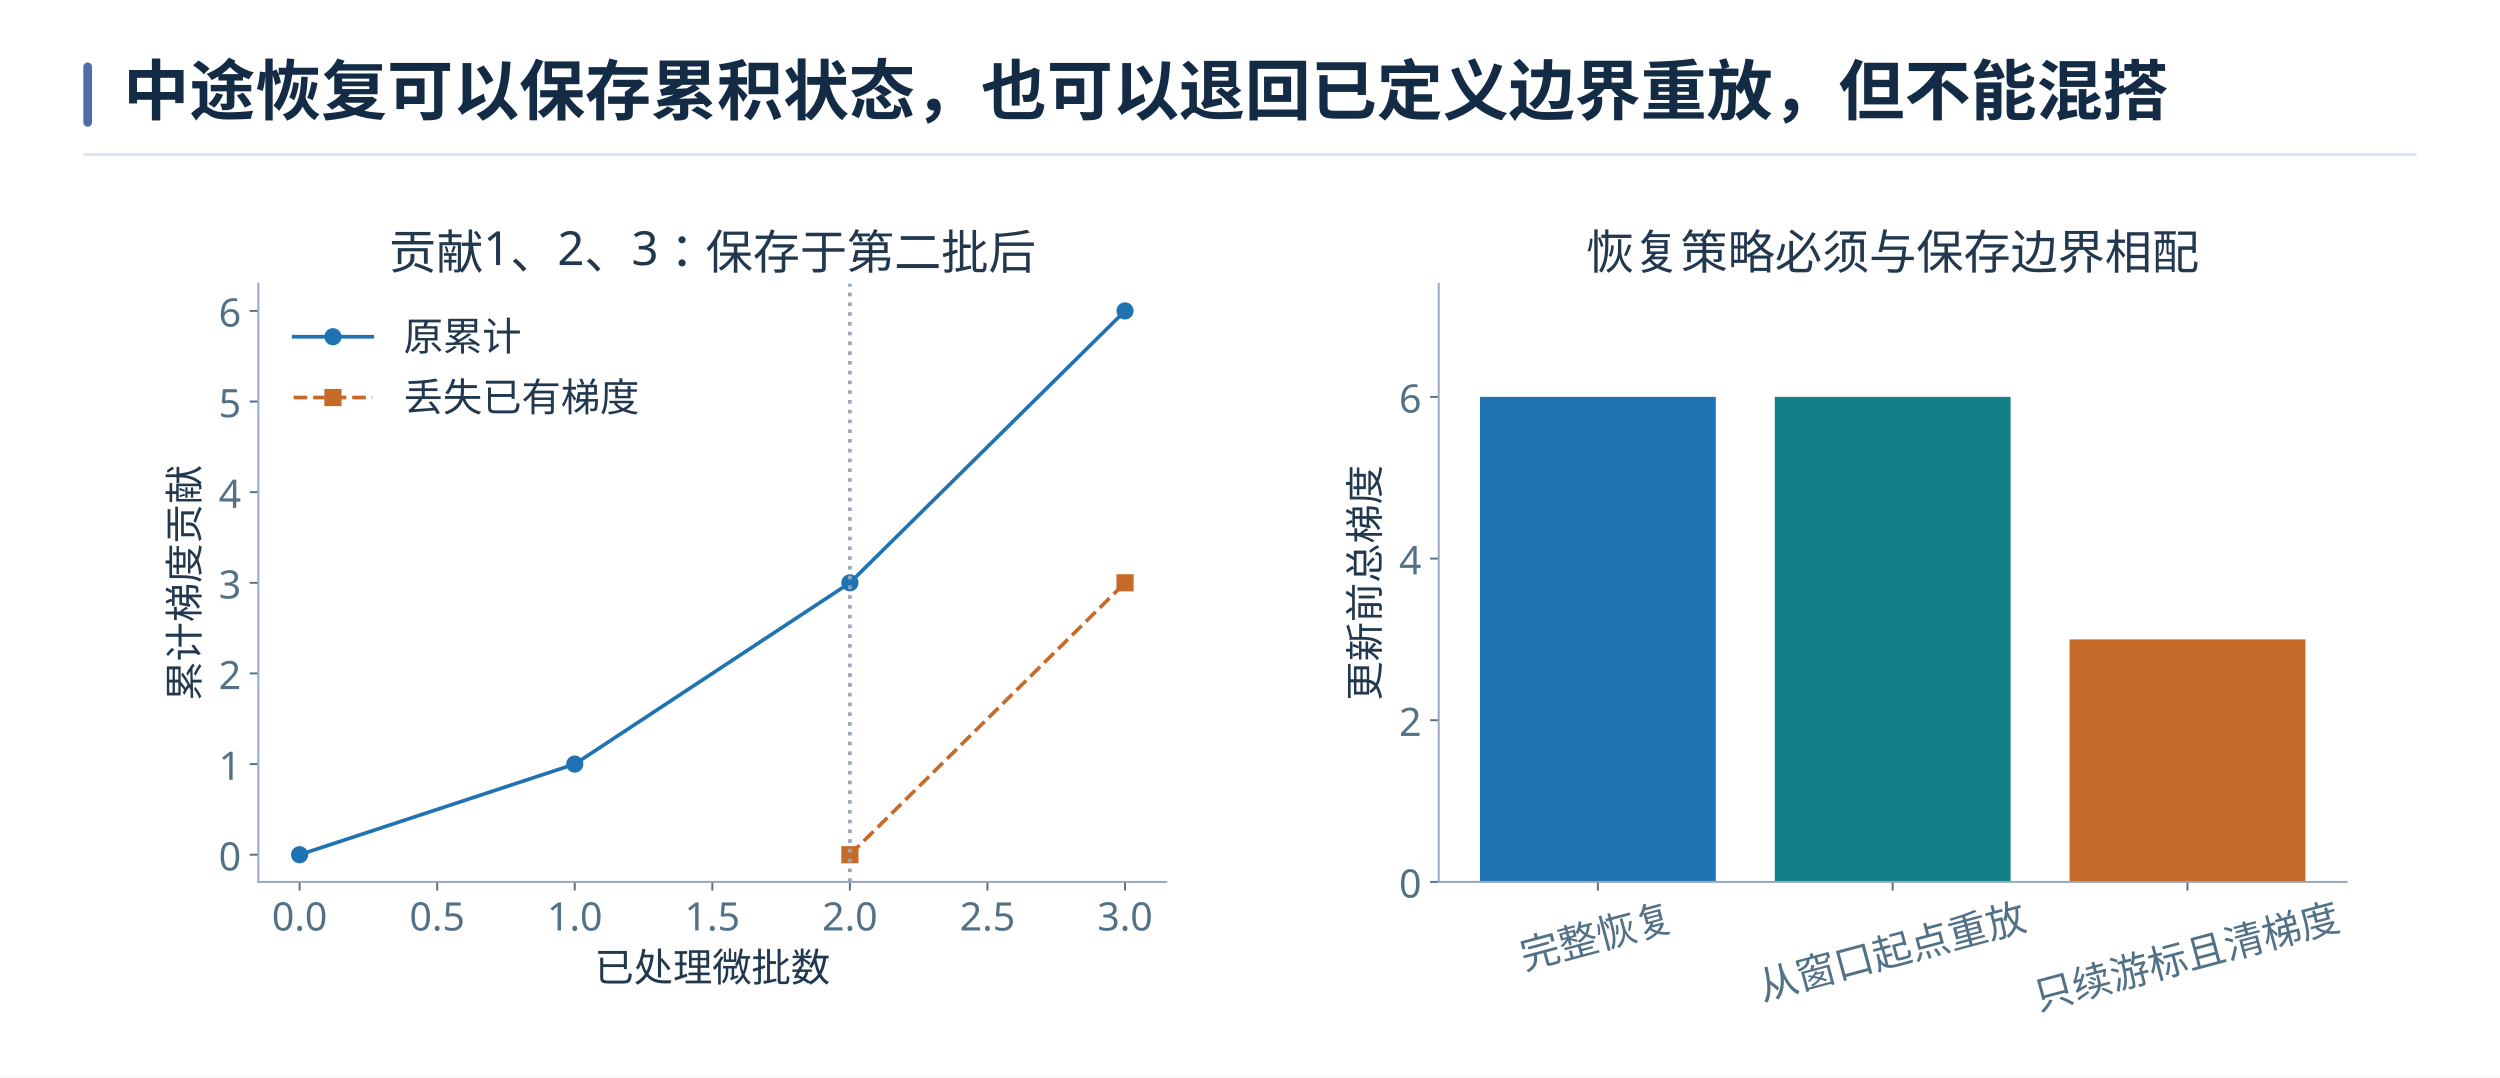
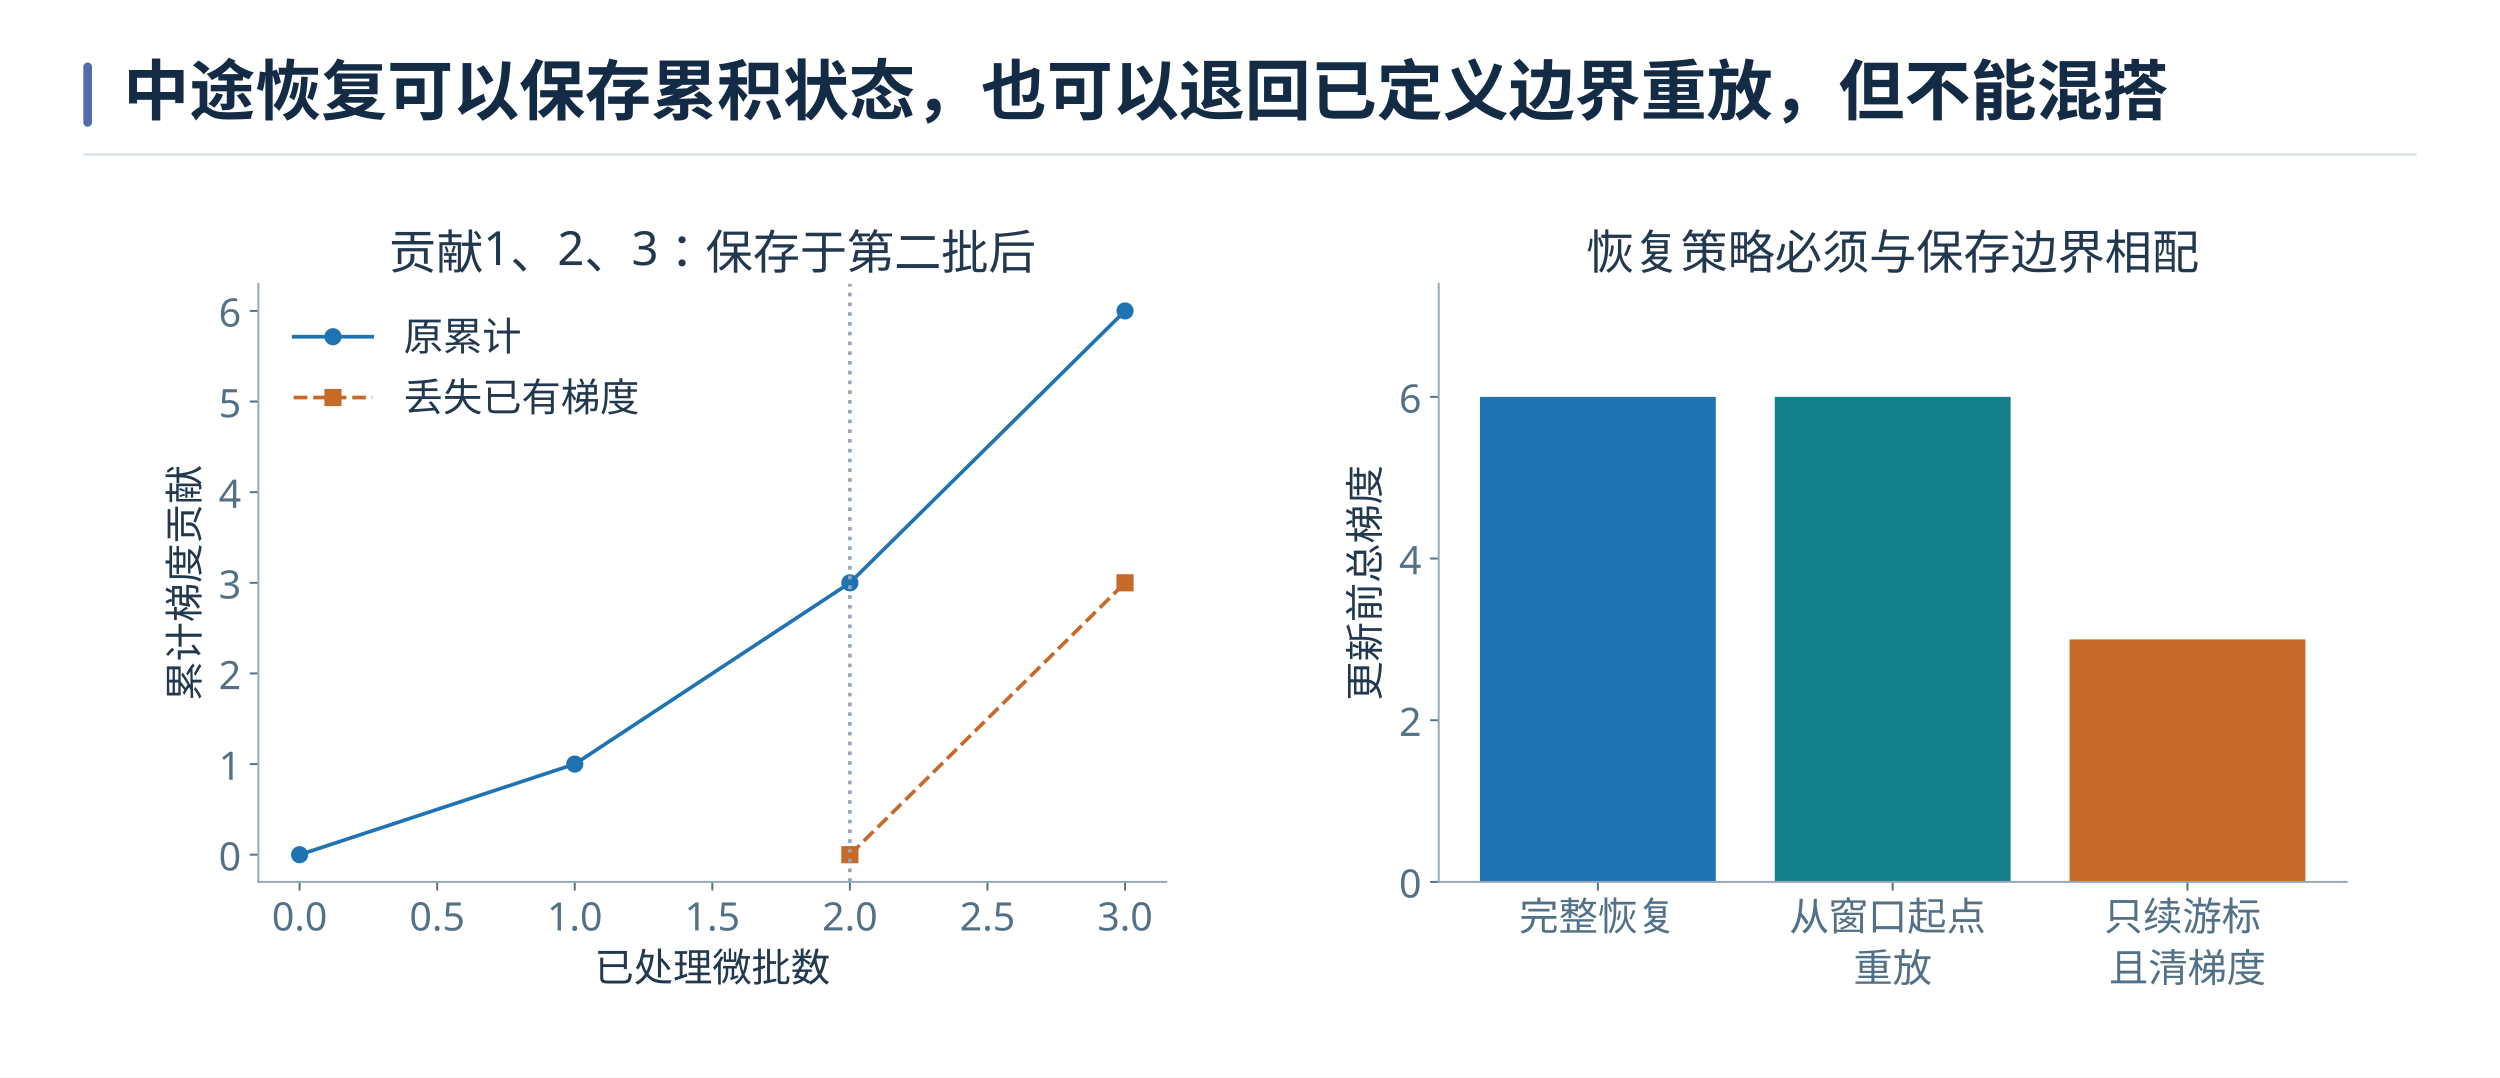
<svg xmlns="http://www.w3.org/2000/svg" xmlns:xlink="http://www.w3.org/1999/xlink" width="1440" height="620.545" viewBox="0 0 1440 620.545" role="img" aria-labelledby="book-plate-title">
  <rect width="1440" height="620.545" fill="#ffffff" />
  <g font-family="Microsoft YaHei, Noto Sans CJK SC, Arial, sans-serif">
    <rect x="48" y="36" width="5" height="37" rx="2.5" fill="#526bab" />
    <text x="71" y="66" font-size="38" font-weight="700" fill="#142b45">中途恢复可以保存累积状态，也可以退回已定义边界重放，但不能混搭</text>
    <path d="M48 89 H1392" stroke="#d7e1ee" stroke-width="1.4" />
  </g>
  <svg width="1344" height="478.546" viewBox="0 0 950.4 338.4" version="1.1" x="48" y="106" overflow="hidden">
    <defs>
      <style type="text/css">*{stroke-linejoin: round; stroke-linecap: butt}</style>
    </defs>
    <g id="figure_1">
      <g id="patch_1">
        <path d="M 0 338.4 L 950.4 338.4 L 950.4 0 L 0 0 z " style="fill: #ffffff" />
      </g>
      <g id="axes_1">
        <g id="patch_2">
          <path d="M 71.28 284.256 L 441.11 284.256 L 441.11 40.608 L 71.28 40.608 z " style="fill: #ffffff" />
        </g>
        <g id="matplotlib.axis_1">
          <g id="xtick_1">
            <g id="line2d_1">
              <defs>
                <path id="m264c8cef00" d="M 0 0 L 0 3.5 " style="stroke: #527186; stroke-width: 0.8" />
              </defs>
              <g>
                <use xlink:href="#m264c8cef00" x="88.09" y="284.256" style="fill: #527186; stroke: #527186; stroke-width: 0.8" />
              </g>
            </g>
            <g id="text_1">
              <text style="font-size: 16px; font-family: 'Microsoft YaHei'; text-anchor: middle; fill: #527186" x="88.09" y="304.046" transform="rotate(-0 88.09043 304.046)">0.0</text>
            </g>
          </g>
          <g id="xtick_2">
            <g id="line2d_2">
              <g>
                <use xlink:href="#m264c8cef00" x="144.125" y="284.256" style="fill: #527186; stroke: #527186; stroke-width: 0.8" />
              </g>
            </g>
            <g id="text_2">
              <text style="font-size: 16px; font-family: 'Microsoft YaHei'; text-anchor: middle; fill: #527186" x="144.125" y="304.046" transform="rotate(-0 144.1252 304.046)">0.5</text>
            </g>
          </g>
          <g id="xtick_3">
            <g id="line2d_3">
              <g>
                <use xlink:href="#m264c8cef00" x="200.16" y="284.256" style="fill: #527186; stroke: #527186; stroke-width: 0.8" />
              </g>
            </g>
            <g id="text_3">
              <text style="font-size: 16px; font-family: 'Microsoft YaHei'; text-anchor: middle; fill: #527186" x="200.16" y="304.046" transform="rotate(-0 200.16 304.046)">1.0</text>
            </g>
          </g>
          <g id="xtick_4">
            <g id="line2d_4">
              <g>
                <use xlink:href="#m264c8cef00" x="256.195" y="284.256" style="fill: #527186; stroke: #527186; stroke-width: 0.8" />
              </g>
            </g>
            <g id="text_4">
              <text style="font-size: 16px; font-family: 'Microsoft YaHei'; text-anchor: middle; fill: #527186" x="256.195" y="304.046" transform="rotate(-0 256.1948 304.046)">1.5</text>
            </g>
          </g>
          <g id="xtick_5">
            <g id="line2d_5">
              <g>
                <use xlink:href="#m264c8cef00" x="312.23" y="284.256" style="fill: #527186; stroke: #527186; stroke-width: 0.8" />
              </g>
            </g>
            <g id="text_5">
              <text style="font-size: 16px; font-family: 'Microsoft YaHei'; text-anchor: middle; fill: #527186" x="312.23" y="304.046" transform="rotate(-0 312.2296 304.046)">2.0</text>
            </g>
          </g>
          <g id="xtick_6">
            <g id="line2d_6">
              <g>
                <use xlink:href="#m264c8cef00" x="368.264" y="284.256" style="fill: #527186; stroke: #527186; stroke-width: 0.8" />
              </g>
            </g>
            <g id="text_6">
              <text style="font-size: 16px; font-family: 'Microsoft YaHei'; text-anchor: middle; fill: #527186" x="368.264" y="304.046" transform="rotate(-0 368.2643 304.046)">2.5</text>
            </g>
          </g>
          <g id="xtick_7">
            <g id="line2d_7">
              <g>
                <use xlink:href="#m264c8cef00" x="424.299" y="284.256" style="fill: #527186; stroke: #527186; stroke-width: 0.8" />
              </g>
            </g>
            <g id="text_7">
              <text style="font-size: 16px; font-family: 'Microsoft YaHei'; text-anchor: middle; fill: #527186" x="424.299" y="304.046" transform="rotate(-0 424.2991 304.046)">3.0</text>
            </g>
          </g>
          <g id="text_8">
            <text style="font-size: 16px; font-family: 'Microsoft YaHei'; text-anchor: middle; fill: #22384e" x="256.195" y="324.813" transform="rotate(-0 256.1948 324.8135)">已处理微批数</text>
          </g>
        </g>
        <g id="matplotlib.axis_2">
          <g id="ytick_1">
            <g id="line2d_8">
              <defs>
                <path id="m430ac72fae" d="M 0 0 L -3.5 0 " style="stroke: #527186; stroke-width: 0.8" />
              </defs>
              <g>
                <use xlink:href="#m430ac72fae" x="71.28" y="273.181" style="fill: #527186; stroke: #527186; stroke-width: 0.8" />
              </g>
            </g>
            <g id="text_9">
              <text style="font-size: 16px; font-family: 'Microsoft YaHei'; text-anchor: end; fill: #527186" x="64.28" y="279.576" transform="rotate(-0 64.28 279.5761)">0</text>
            </g>
          </g>
          <g id="ytick_2">
            <g id="line2d_9">
              <g>
                <use xlink:href="#m430ac72fae" x="71.28" y="236.265" style="fill: #527186; stroke: #527186; stroke-width: 0.8" />
              </g>
            </g>
            <g id="text_10">
              <text style="font-size: 16px; font-family: 'Microsoft YaHei'; text-anchor: end; fill: #527186" x="64.28" y="242.66" transform="rotate(-0 64.28 242.6597)">1</text>
            </g>
          </g>
          <g id="ytick_3">
            <g id="line2d_10">
              <g>
                <use xlink:href="#m430ac72fae" x="71.28" y="199.348" style="fill: #527186; stroke: #527186; stroke-width: 0.8" />
              </g>
            </g>
            <g id="text_11">
              <text style="font-size: 16px; font-family: 'Microsoft YaHei'; text-anchor: end; fill: #527186" x="64.28" y="205.743" transform="rotate(-0 64.28 205.7434)">2</text>
            </g>
          </g>
          <g id="ytick_4">
            <g id="line2d_11">
              <g>
                <use xlink:href="#m430ac72fae" x="71.28" y="162.432" style="fill: #527186; stroke: #527186; stroke-width: 0.8" />
              </g>
            </g>
            <g id="text_12">
              <text style="font-size: 16px; font-family: 'Microsoft YaHei'; text-anchor: end; fill: #527186" x="64.28" y="168.827" transform="rotate(-0 64.28 168.827)">3</text>
            </g>
          </g>
          <g id="ytick_5">
            <g id="line2d_12">
              <g>
                <use xlink:href="#m430ac72fae" x="71.28" y="125.516" style="fill: #527186; stroke: #527186; stroke-width: 0.8" />
              </g>
            </g>
            <g id="text_13">
              <text style="font-size: 16px; font-family: 'Microsoft YaHei'; text-anchor: end; fill: #527186" x="64.28" y="131.911" transform="rotate(-0 64.28 131.9106)">4</text>
            </g>
          </g>
          <g id="ytick_6">
            <g id="line2d_13">
              <g>
                <use xlink:href="#m430ac72fae" x="71.28" y="88.599" style="fill: #527186; stroke: #527186; stroke-width: 0.8" />
              </g>
            </g>
            <g id="text_14">
              <text style="font-size: 16px; font-family: 'Microsoft YaHei'; text-anchor: end; fill: #527186" x="64.28" y="94.994" transform="rotate(-0 64.28 94.99427)">5</text>
            </g>
          </g>
          <g id="ytick_7">
            <g id="line2d_14">
              <g>
                <use xlink:href="#m430ac72fae" x="71.28" y="51.683" style="fill: #527186; stroke: #527186; stroke-width: 0.8" />
              </g>
            </g>
            <g id="text_15">
              <text style="font-size: 16px; font-family: 'Microsoft YaHei'; text-anchor: end; fill: #527186" x="64.28" y="58.078" transform="rotate(-0 64.28 58.07791)">6</text>
            </g>
          </g>
          <g id="text_16">
            <text style="font-size: 16px; font-family: 'Microsoft YaHei'; text-anchor: middle; fill: #22384e" x="46.92" y="162.432" transform="rotate(-90 46.92 162.432)">累计梯度贡献</text>
          </g>
        </g>
        <g id="line2d_15">
          <path d="M 88.09 273.181 L 200.16 236.265 L 312.23 162.432 L 424.299 51.683 " clip-path="url(#p0fb233668a)" style="fill: none; stroke: #2073b2; stroke-width: 1.5; stroke-linecap: square" />
          <defs>
            <path id="m13a61a00d5" d="M 0 3 C 0.796 3 1.559 2.684 2.121 2.121 C 2.684 1.559 3 0.796 3 0 C 3 -0.796 2.684 -1.559 2.121 -2.121 C 1.559 -2.684 0.796 -3 0 -3 C -0.796 -3 -1.559 -2.684 -2.121 -2.121 C -2.684 -1.559 -3 -0.796 -3 0 C -3 0.796 -2.684 1.559 -2.121 2.121 C -1.559 2.684 -0.796 3 0 3 z " style="stroke: #2073b2" />
          </defs>
          <g clip-path="url(#p0fb233668a)">
            <use xlink:href="#m13a61a00d5" x="88.09" y="273.181" style="fill: #2073b2; stroke: #2073b2" />
            <use xlink:href="#m13a61a00d5" x="200.16" y="236.265" style="fill: #2073b2; stroke: #2073b2" />
            <use xlink:href="#m13a61a00d5" x="312.23" y="162.432" style="fill: #2073b2; stroke: #2073b2" />
            <use xlink:href="#m13a61a00d5" x="424.299" y="51.683" style="fill: #2073b2; stroke: #2073b2" />
          </g>
        </g>
        <g id="line2d_16">
          <path d="M 312.23 273.181 L 424.299 162.432 " clip-path="url(#p0fb233668a)" style="fill: none; stroke-dasharray: 5.55,2.4; stroke-dashoffset: 0; stroke: #c56a29; stroke-width: 1.5" />
          <defs>
            <path id="m04a9a7fd61" d="M -3 3 L 3 3 L 3 -3 L -3 -3 z " style="stroke: #c56a29; stroke-linejoin: miter" />
          </defs>
          <g clip-path="url(#p0fb233668a)">
            <use xlink:href="#m04a9a7fd61" x="312.23" y="273.181" style="fill: #c56a29; stroke: #c56a29; stroke-linejoin: miter" />
            <use xlink:href="#m04a9a7fd61" x="424.299" y="162.432" style="fill: #c56a29; stroke: #c56a29; stroke-linejoin: miter" />
          </g>
        </g>
        <g id="line2d_17">
          <path d="M 312.23 284.256 L 312.23 40.608 " clip-path="url(#p0fb233668a)" style="fill: none; stroke-dasharray: 1.5,2.475; stroke-dashoffset: 0; stroke: #96a6bd; stroke-width: 1.5" />
        </g>
        <g id="patch_3">
          <path d="M 71.28 284.256 L 71.28 40.608 " style="fill: none; stroke: #96a6bd; stroke-width: 0.8; stroke-linejoin: miter; stroke-linecap: square" />
        </g>
        <g id="patch_4">
          <path d="M 71.28 284.256 L 441.11 284.256 " style="fill: none; stroke: #96a6bd; stroke-width: 0.8; stroke-linejoin: miter; stroke-linecap: square" />
        </g>
        <g id="text_17">
          <text style="font-size: 19.2px; font-family: 'Microsoft YaHei'; text-anchor: middle; fill: #22384e" x="256.195" y="34.608" transform="rotate(-0 256.1948 34.608)">贡献1、2、3：保存于第二批后</text>
        </g>
        <g id="legend_1">
          <g id="line2d_18">
            <path d="M 85.68 62.198 L 101.68 62.198 L 117.68 62.198 " style="fill: none; stroke: #2073b2; stroke-width: 1.5; stroke-linecap: square" />
            <g>
              <use xlink:href="#m13a61a00d5" x="101.68" y="62.198" style="fill: #2073b2; stroke: #2073b2" />
            </g>
          </g>
          <g id="text_18">
            <text style="font-size: 16px; font-family: 'Microsoft YaHei'; text-anchor: start; fill: #22384e" x="130.48" y="67.798" transform="rotate(-0 130.48 67.798)">原累计</text>
          </g>
          <g id="line2d_19">
            <path d="M 85.68 86.966 L 101.68 86.966 L 117.68 86.966 " style="fill: none; stroke-dasharray: 5.55,2.4; stroke-dashoffset: 0; stroke: #c56a29; stroke-width: 1.5" />
            <g>
              <use xlink:href="#m04a9a7fd61" x="101.68" y="86.966" style="fill: #c56a29; stroke: #c56a29; stroke-linejoin: miter" />
            </g>
          </g>
          <g id="text_19">
            <text style="font-size: 16px; font-family: 'Microsoft YaHei'; text-anchor: start; fill: #22384e" x="130.48" y="92.566" transform="rotate(-0 130.48 92.5655)">丢失已有梯度</text>
          </g>
        </g>
      </g>
      <g id="axes_2">
        <g id="patch_5">
          <path d="M 552.058 284.256 L 921.888 284.256 L 921.888 40.608 L 552.058 40.608 z " style="fill: #ffffff" />
        </g>
        <g id="patch_6">
          <path d="M 568.869 284.256 L 664.928 284.256 L 664.928 86.704 L 568.869 86.704 z " clip-path="url(#pf59216ae05)" style="fill: #2073b2" />
        </g>
        <g id="patch_7">
          <path d="M 688.943 284.256 L 785.003 284.256 L 785.003 86.704 L 688.943 86.704 z " clip-path="url(#pf59216ae05)" style="fill: #137f88" />
        </g>
        <g id="patch_8">
          <path d="M 809.018 284.256 L 905.078 284.256 L 905.078 185.48 L 809.018 185.48 z " clip-path="url(#pf59216ae05)" style="fill: #c56a29" />
        </g>
        <g id="matplotlib.axis_3">
          <g id="xtick_8">
            <g id="line2d_20">
              <g>
                <use xlink:href="#m264c8cef00" x="616.899" y="284.256" style="fill: #527186; stroke: #527186; stroke-width: 0.8" />
              </g>
            </g>
            <g id="text_20">
-               <text style="font-size: 16px; font-family: 'Microsoft YaHei'; fill: #527186" transform="translate(587.1295 320.1746) rotate(-15)">完整恢复</text>
+               <text style="font-size: 16px; font-family: 'Microsoft YaHei'; fill: #527186; text-anchor: middle" x="616.899" y="304">完整恢复</text>
            </g>
          </g>
          <g id="xtick_9">
            <g id="line2d_21">
              <g>
                <use xlink:href="#m264c8cef00" x="736.973" y="284.256" style="fill: #527186; stroke: #527186; stroke-width: 0.8" />
              </g>
            </g>
            <g id="text_21">
-               <text style="font-size: 16px; font-family: 'Microsoft YaHei'; fill: #527186" transform="translate(684.0218 332.5979) rotate(-15)">从窗口起点重放</text>
+               <text style="font-size: 16px; font-family: 'Microsoft YaHei'; fill: #527186; text-anchor: middle" x="736.973" y="304">
+                 <tspan x="736.973" y="304">从窗口起点</tspan>
+                 <tspan x="736.973" y="325">重放</tspan>
+               </text>
            </g>
          </g>
          <g id="xtick_10">
            <g id="line2d_22">
              <g>
                <use xlink:href="#m264c8cef00" x="857.048" y="284.256" style="fill: #527186; stroke: #527186; stroke-width: 0.8" />
              </g>
            </g>
            <g id="text_22">
-               <text style="font-size: 16px; font-family: 'Microsoft YaHei'; fill: #527186" transform="translate(796.3689 336.739) rotate(-15)">只续游标且清梯度</text>
+               <text style="font-size: 16px; font-family: 'Microsoft YaHei'; fill: #527186; text-anchor: middle" x="857.048" y="304">
+                 <tspan x="857.048" y="304">只续游标</tspan>
+                 <tspan x="857.048" y="325">且清梯度</tspan>
+               </text>
            </g>
          </g>
        </g>
        <g id="matplotlib.axis_4">
          <g id="ytick_8">
            <g id="line2d_23">
              <g>
                <use xlink:href="#m430ac72fae" x="552.058" y="284.256" style="fill: #527186; stroke: #527186; stroke-width: 0.8" />
              </g>
            </g>
            <g id="text_23">
              <text style="font-size: 16px; font-family: 'Microsoft YaHei'; text-anchor: end; fill: #527186" x="545.058" y="290.651" transform="rotate(-0 545.0584 290.651)">0</text>
            </g>
          </g>
          <g id="ytick_9">
            <g id="line2d_24">
              <g>
                <use xlink:href="#m430ac72fae" x="552.058" y="218.405" style="fill: #527186; stroke: #527186; stroke-width: 0.8" />
              </g>
            </g>
            <g id="text_24">
              <text style="font-size: 16px; font-family: 'Microsoft YaHei'; text-anchor: end; fill: #527186" x="545.058" y="224.8" transform="rotate(-0 545.0584 224.8002)">2</text>
            </g>
          </g>
          <g id="ytick_10">
            <g id="line2d_25">
              <g>
                <use xlink:href="#m430ac72fae" x="552.058" y="152.554" style="fill: #527186; stroke: #527186; stroke-width: 0.8" />
              </g>
            </g>
            <g id="text_25">
              <text style="font-size: 16px; font-family: 'Microsoft YaHei'; text-anchor: end; fill: #527186" x="545.058" y="158.949" transform="rotate(-0 545.0584 158.9494)">4</text>
            </g>
          </g>
          <g id="ytick_11">
            <g id="line2d_26">
              <g>
                <use xlink:href="#m430ac72fae" x="552.058" y="86.704" style="fill: #527186; stroke: #527186; stroke-width: 0.8" />
              </g>
            </g>
            <g id="text_26">
              <text style="font-size: 16px; font-family: 'Microsoft YaHei'; text-anchor: end; fill: #527186" x="545.058" y="93.099" transform="rotate(-0 545.0584 93.09857)">6</text>
            </g>
          </g>
          <g id="text_27">
            <text style="font-size: 16px; font-family: 'Microsoft YaHei'; text-anchor: middle; fill: #22384e" x="527.698" y="162.432" transform="rotate(-90 527.6984 162.432)">更新前总梯度</text>
          </g>
        </g>
        <g id="patch_9">
          <path d="M 552.058 284.256 L 552.058 40.608 " style="fill: none; stroke: #96a6bd; stroke-width: 0.8; stroke-linejoin: miter; stroke-linecap: square" />
        </g>
        <g id="patch_10">
          <path d="M 552.058 284.256 L 921.888 284.256 " style="fill: none; stroke: #96a6bd; stroke-width: 0.8; stroke-linejoin: miter; stroke-linecap: square" />
        </g>
        <g id="text_28">
          <text style="font-size: 19.2px; font-family: 'Microsoft YaHei'; text-anchor: middle; fill: #22384e" x="736.973" y="34.608" transform="rotate(-0 736.9732 34.608)">恢复策略必须与保存边界相配</text>
        </g>
      </g>
    </g>
    <defs>
      <clipPath id="p0fb233668a">
        <rect x="71.28" y="40.608" width="369.83" height="243.648" />
      </clipPath>
      <clipPath id="pf59216ae05">
        <rect x="552.058" y="40.608" width="369.83" height="243.648" />
      </clipPath>
    </defs>
  </svg>
</svg>
